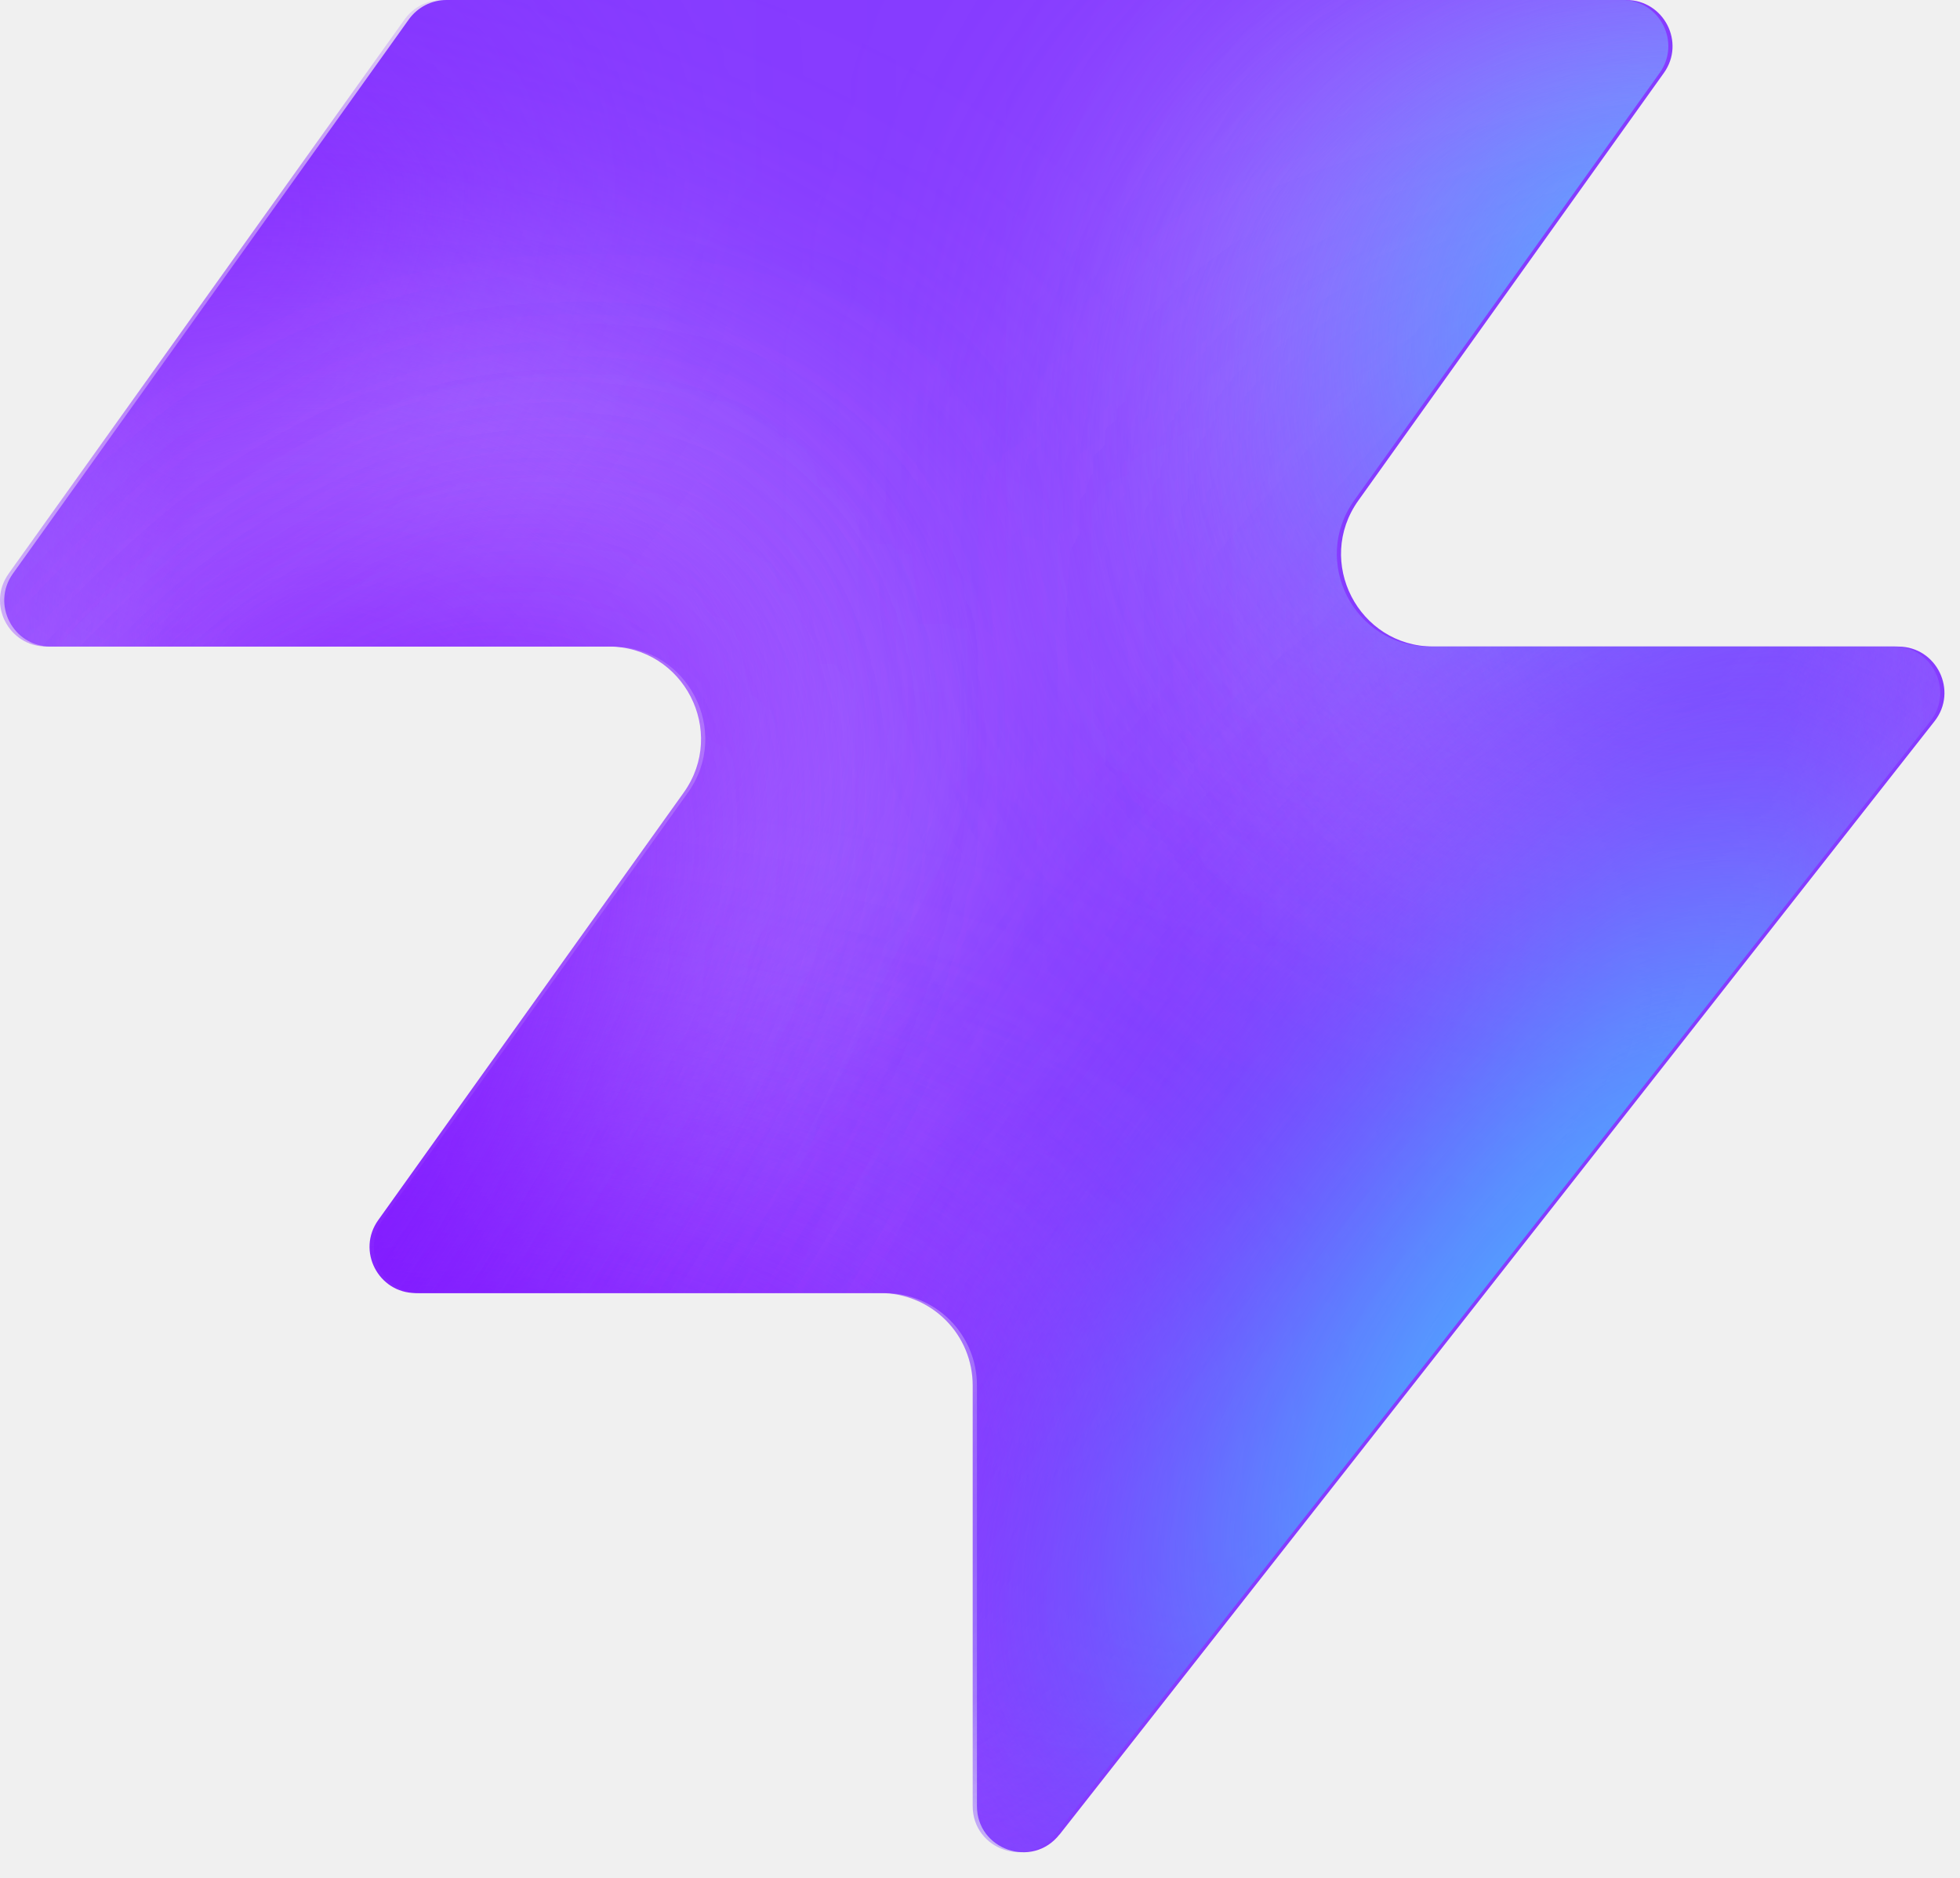
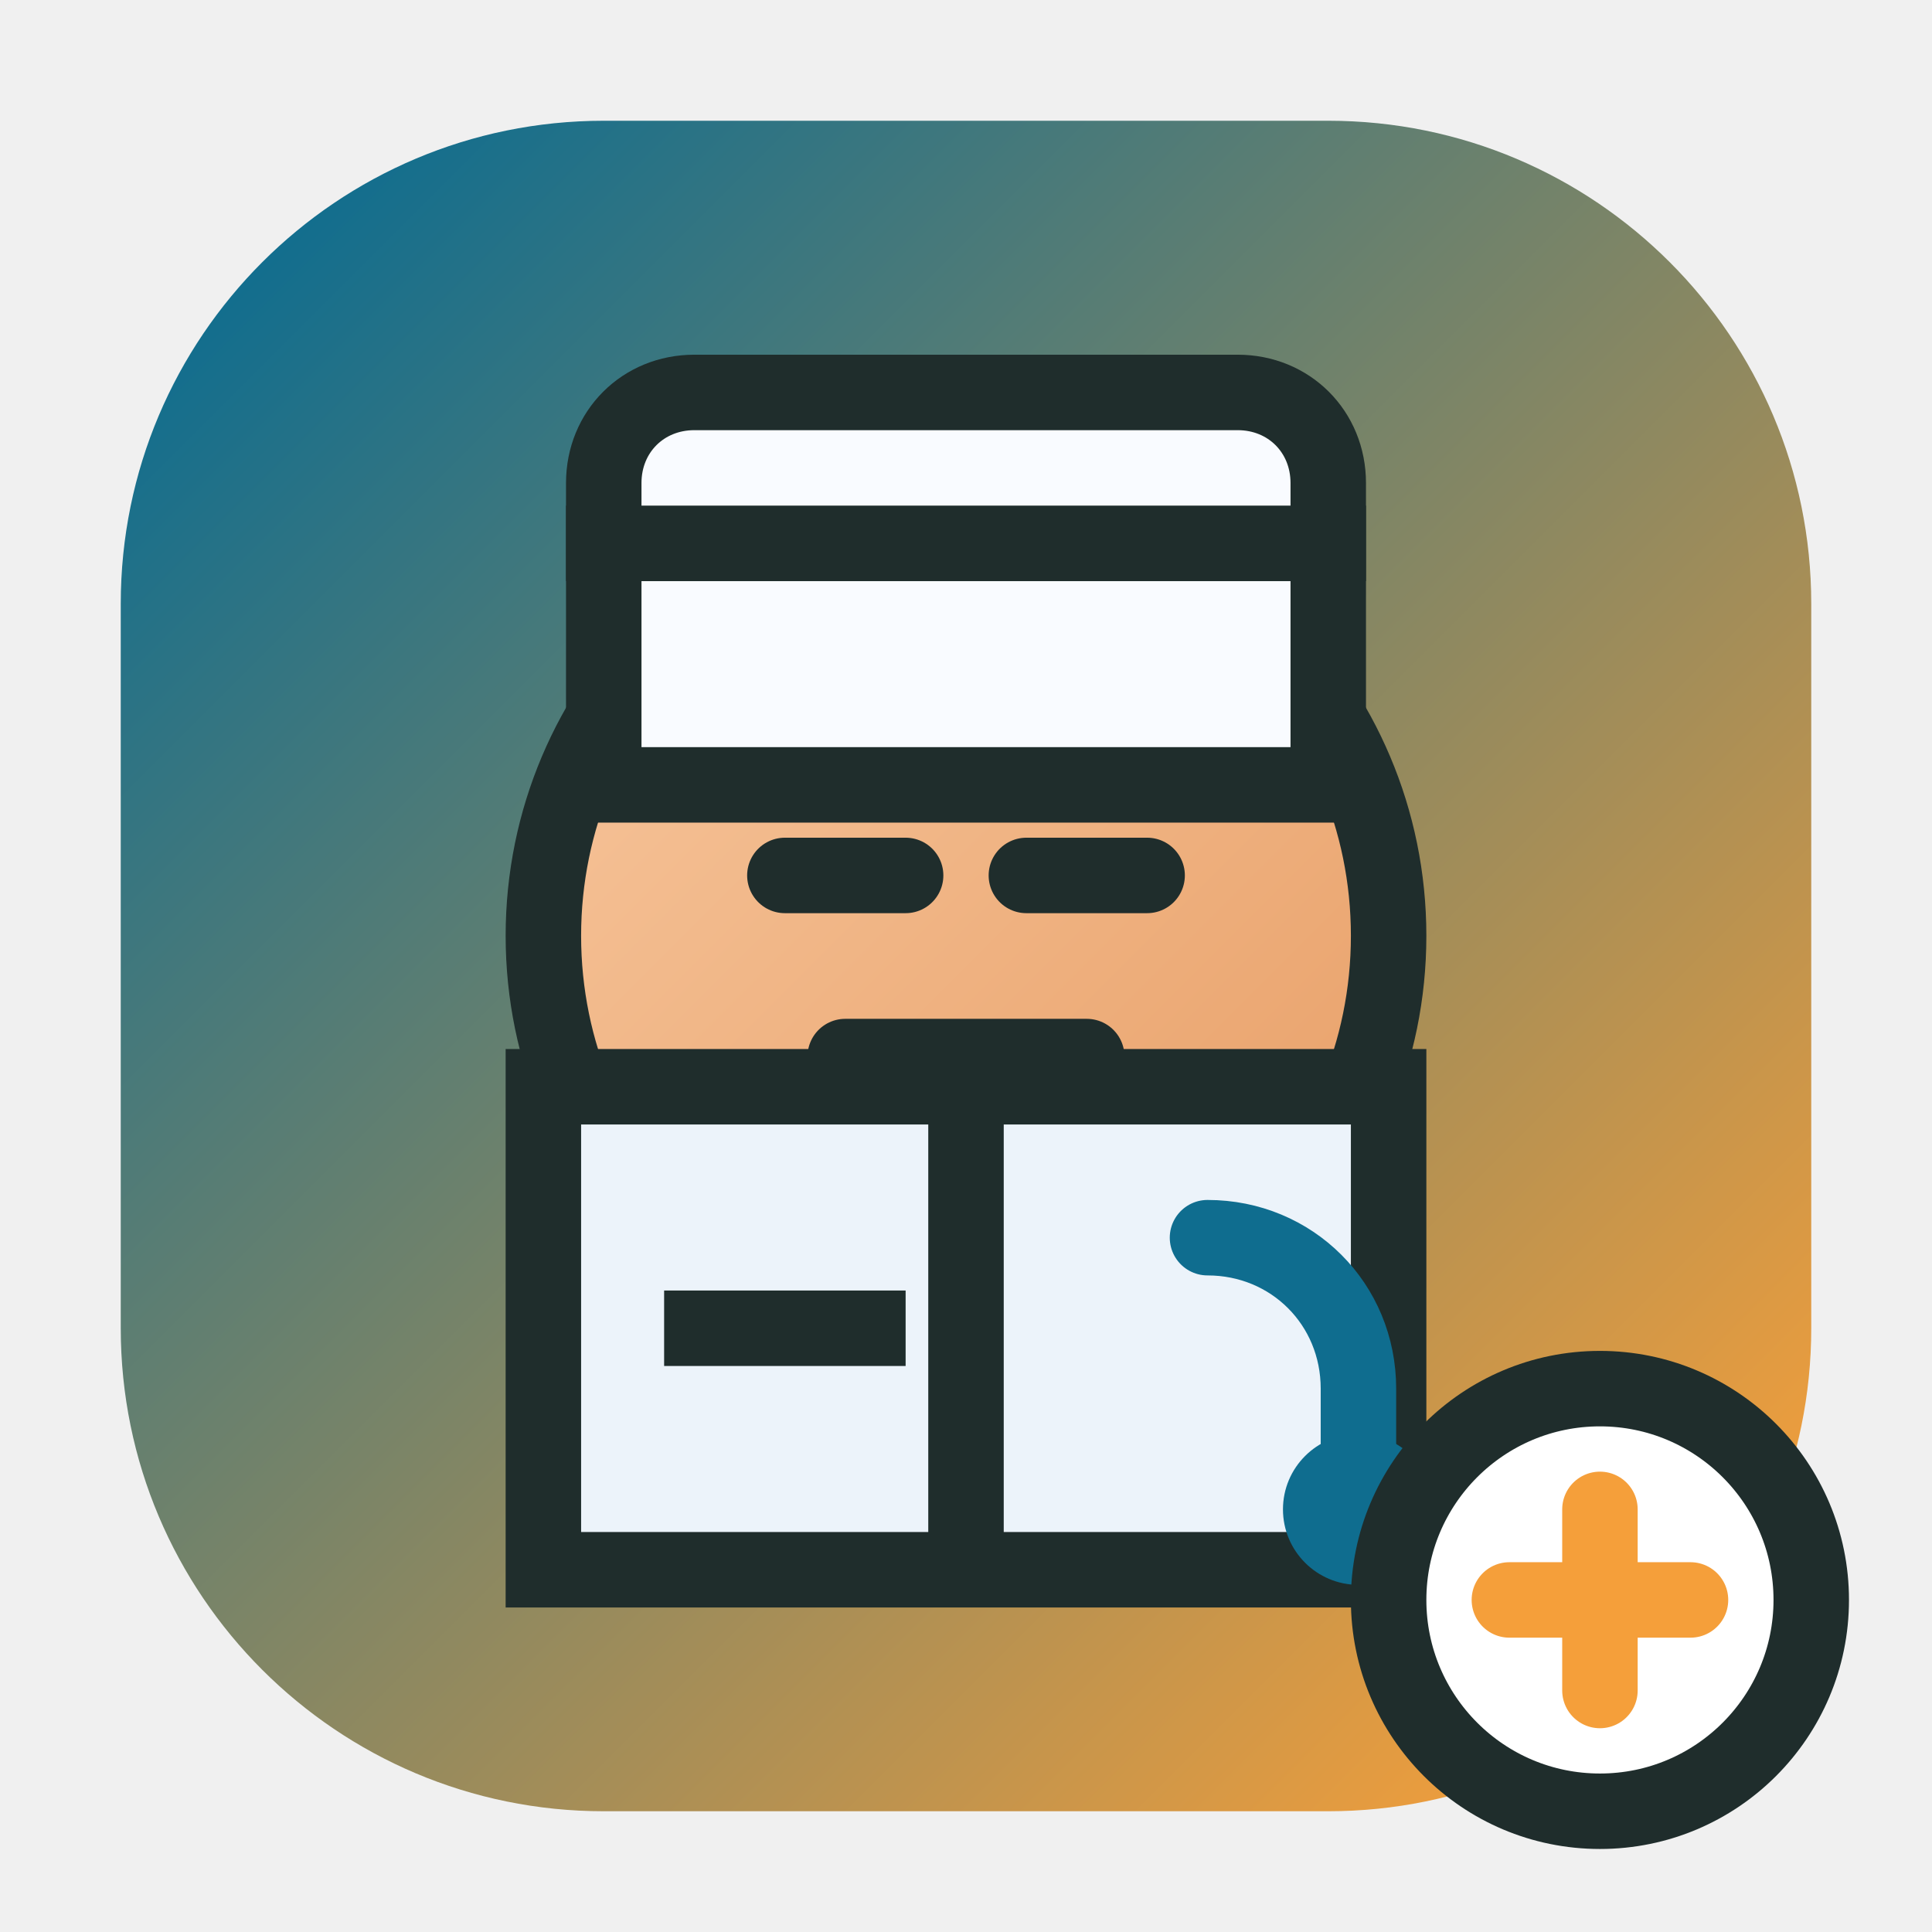
- <svg xmlns="http://www.w3.org/2000/svg" width="48" height="46" fill="none" viewBox="0 0 48 46">
-   <path fill="#863bff" d="M25.946 44.938c-.664.845-2.021.375-2.021-.698V33.937a2.26 2.26 0 0 0-2.262-2.262H10.287c-.92 0-1.456-1.04-.92-1.788l7.48-10.471c1.07-1.497 0-3.578-1.842-3.578H1.237c-.92 0-1.456-1.04-.92-1.788L10.013.474c.214-.297.556-.474.92-.474h28.894c.92 0 1.456 1.04.92 1.788l-7.48 10.471c-1.07 1.498 0 3.579 1.842 3.579h11.377c.943 0 1.473 1.088.89 1.83L25.947 44.94z" style="fill:#863bff;fill:color(display-p3 .525 .23 1);fill-opacity:1" />
-   <mask id="a" width="48" height="46" x="0" y="0" maskUnits="userSpaceOnUse" style="mask-type:alpha">
-     <path fill="#000" d="M25.842 44.938c-.664.844-2.021.375-2.021-.698V33.937a2.26 2.26 0 0 0-2.262-2.262H10.183c-.92 0-1.456-1.04-.92-1.788l7.48-10.471c1.07-1.498 0-3.579-1.842-3.579H1.133c-.92 0-1.456-1.04-.92-1.787L9.91.473c.214-.297.556-.474.92-.474h28.894c.92 0 1.456 1.04.92 1.788l-7.48 10.471c-1.07 1.498 0 3.578 1.842 3.578h11.377c.943 0 1.473 1.088.89 1.832L25.843 44.94z" style="fill:#000;fill-opacity:1" />
-   </mask>
-   <g mask="url(#a)">
-     <g filter="url(#b)">
-       <ellipse cx="5.508" cy="14.704" fill="#ede6ff" rx="5.508" ry="14.704" style="fill:#ede6ff;fill:color(display-p3 .927 .903 1);fill-opacity:1" transform="matrix(.00324 1 1 -.00324 -4.47 31.516)" />
-     </g>
-     <g filter="url(#c)">
-       <ellipse cx="10.399" cy="29.851" fill="#ede6ff" rx="10.399" ry="29.851" style="fill:#ede6ff;fill:color(display-p3 .927 .903 1);fill-opacity:1" transform="matrix(.00324 1 1 -.00324 -39.328 7.883)" />
-     </g>
-     <g filter="url(#d)">
-       <ellipse cx="5.508" cy="30.487" fill="#7e14ff" rx="5.508" ry="30.487" style="fill:#7e14ff;fill:color(display-p3 .492 .077 1);fill-opacity:1" transform="rotate(89.814 -25.913 -14.639)scale(1 -1)" />
-     </g>
-     <g filter="url(#e)">
-       <ellipse cx="5.508" cy="30.599" fill="#7e14ff" rx="5.508" ry="30.599" style="fill:#7e14ff;fill:color(display-p3 .492 .077 1);fill-opacity:1" transform="rotate(89.814 -32.644 -3.334)scale(1 -1)" />
-     </g>
-     <g filter="url(#f)">
-       <ellipse cx="5.508" cy="30.599" fill="#7e14ff" rx="5.508" ry="30.599" style="fill:#7e14ff;fill:color(display-p3 .492 .077 1);fill-opacity:1" transform="matrix(.00324 1 1 -.00324 -34.34 30.47)" />
-     </g>
-     <g filter="url(#g)">
-       <ellipse cx="14.072" cy="22.078" fill="#ede6ff" rx="14.072" ry="22.078" style="fill:#ede6ff;fill:color(display-p3 .927 .903 1);fill-opacity:1" transform="rotate(93.35 24.506 48.493)scale(-1 1)" />
-     </g>
-     <g filter="url(#h)">
-       <ellipse cx="3.47" cy="21.501" fill="#7e14ff" rx="3.47" ry="21.501" style="fill:#7e14ff;fill:color(display-p3 .492 .077 1);fill-opacity:1" transform="rotate(89.009 28.708 47.59)scale(-1 1)" />
-     </g>
-     <g filter="url(#i)">
-       <ellipse cx="3.47" cy="21.501" fill="#7e14ff" rx="3.47" ry="21.501" style="fill:#7e14ff;fill:color(display-p3 .492 .077 1);fill-opacity:1" transform="rotate(89.009 28.708 47.59)scale(-1 1)" />
-     </g>
-     <g filter="url(#j)">
-       <ellipse cx=".387" cy="8.972" fill="#7e14ff" rx="4.407" ry="29.108" style="fill:#7e14ff;fill:color(display-p3 .492 .077 1);fill-opacity:1" transform="rotate(39.51 .387 8.972)" />
-     </g>
-     <g filter="url(#k)">
-       <ellipse cx="47.523" cy="-6.092" fill="#7e14ff" rx="4.407" ry="29.108" style="fill:#7e14ff;fill:color(display-p3 .492 .077 1);fill-opacity:1" transform="rotate(37.892 47.523 -6.092)" />
-     </g>
-     <g filter="url(#l)">
-       <ellipse cx="41.412" cy="6.333" fill="#47bfff" rx="5.971" ry="9.665" style="fill:#47bfff;fill:color(display-p3 .28 .748 1);fill-opacity:1" transform="rotate(37.892 41.412 6.333)" />
-     </g>
-     <g filter="url(#m)">
-       <ellipse cx="-1.879" cy="38.332" fill="#7e14ff" rx="4.407" ry="29.108" style="fill:#7e14ff;fill:color(display-p3 .492 .077 1);fill-opacity:1" transform="rotate(37.892 -1.88 38.332)" />
-     </g>
-     <g filter="url(#n)">
-       <ellipse cx="-1.879" cy="38.332" fill="#7e14ff" rx="4.407" ry="29.108" style="fill:#7e14ff;fill:color(display-p3 .492 .077 1);fill-opacity:1" transform="rotate(37.892 -1.88 38.332)" />
-     </g>
-     <g filter="url(#o)">
-       <ellipse cx="35.651" cy="29.907" fill="#7e14ff" rx="4.407" ry="29.108" style="fill:#7e14ff;fill:color(display-p3 .492 .077 1);fill-opacity:1" transform="rotate(37.892 35.651 29.907)" />
-     </g>
-     <g filter="url(#p)">
-       <ellipse cx="38.418" cy="32.4" fill="#47bfff" rx="5.971" ry="15.297" style="fill:#47bfff;fill:color(display-p3 .28 .748 1);fill-opacity:1" transform="rotate(37.892 38.418 32.4)" />
-     </g>
-   </g>
+ <svg xmlns="http://www.w3.org/2000/svg" viewBox="0 0 64 64" fill="none">
  <defs>
-     <filter id="b" width="60.045" height="41.654" x="-19.77" y="16.149" color-interpolation-filters="sRGB" filterUnits="userSpaceOnUse">
-       <feFlood flood-opacity="0" result="BackgroundImageFix" />
-       <feBlend in="SourceGraphic" in2="BackgroundImageFix" result="shape" />
-       <feGaussianBlur result="effect1_foregroundBlur_2002_17158" stdDeviation="7.659" />
-     </filter>
-     <filter id="c" width="90.34" height="51.437" x="-54.613" y="-7.533" color-interpolation-filters="sRGB" filterUnits="userSpaceOnUse">
-       <feFlood flood-opacity="0" result="BackgroundImageFix" />
-       <feBlend in="SourceGraphic" in2="BackgroundImageFix" result="shape" />
-       <feGaussianBlur result="effect1_foregroundBlur_2002_17158" stdDeviation="7.659" />
-     </filter>
-     <filter id="d" width="79.355" height="29.4" x="-49.64" y="2.03" color-interpolation-filters="sRGB" filterUnits="userSpaceOnUse">
-       <feFlood flood-opacity="0" result="BackgroundImageFix" />
-       <feBlend in="SourceGraphic" in2="BackgroundImageFix" result="shape" />
-       <feGaussianBlur result="effect1_foregroundBlur_2002_17158" stdDeviation="4.596" />
-     </filter>
-     <filter id="e" width="79.579" height="29.4" x="-45.045" y="20.029" color-interpolation-filters="sRGB" filterUnits="userSpaceOnUse">
-       <feFlood flood-opacity="0" result="BackgroundImageFix" />
-       <feBlend in="SourceGraphic" in2="BackgroundImageFix" result="shape" />
-       <feGaussianBlur result="effect1_foregroundBlur_2002_17158" stdDeviation="4.596" />
-     </filter>
-     <filter id="f" width="79.579" height="29.4" x="-43.513" y="21.178" color-interpolation-filters="sRGB" filterUnits="userSpaceOnUse">
-       <feFlood flood-opacity="0" result="BackgroundImageFix" />
-       <feBlend in="SourceGraphic" in2="BackgroundImageFix" result="shape" />
-       <feGaussianBlur result="effect1_foregroundBlur_2002_17158" stdDeviation="4.596" />
-     </filter>
-     <filter id="g" width="74.749" height="58.852" x="15.756" y="-17.901" color-interpolation-filters="sRGB" filterUnits="userSpaceOnUse">
-       <feFlood flood-opacity="0" result="BackgroundImageFix" />
-       <feBlend in="SourceGraphic" in2="BackgroundImageFix" result="shape" />
-       <feGaussianBlur result="effect1_foregroundBlur_2002_17158" stdDeviation="7.659" />
-     </filter>
-     <filter id="h" width="61.377" height="25.362" x="23.548" y="2.284" color-interpolation-filters="sRGB" filterUnits="userSpaceOnUse">
-       <feFlood flood-opacity="0" result="BackgroundImageFix" />
-       <feBlend in="SourceGraphic" in2="BackgroundImageFix" result="shape" />
-       <feGaussianBlur result="effect1_foregroundBlur_2002_17158" stdDeviation="4.596" />
-     </filter>
-     <filter id="i" width="61.377" height="25.362" x="23.548" y="2.284" color-interpolation-filters="sRGB" filterUnits="userSpaceOnUse">
-       <feFlood flood-opacity="0" result="BackgroundImageFix" />
-       <feBlend in="SourceGraphic" in2="BackgroundImageFix" result="shape" />
-       <feGaussianBlur result="effect1_foregroundBlur_2002_17158" stdDeviation="4.596" />
-     </filter>
-     <filter id="j" width="56.045" height="63.649" x="-27.636" y="-22.853" color-interpolation-filters="sRGB" filterUnits="userSpaceOnUse">
-       <feFlood flood-opacity="0" result="BackgroundImageFix" />
-       <feBlend in="SourceGraphic" in2="BackgroundImageFix" result="shape" />
-       <feGaussianBlur result="effect1_foregroundBlur_2002_17158" stdDeviation="4.596" />
-     </filter>
-     <filter id="k" width="54.814" height="64.646" x="20.116" y="-38.415" color-interpolation-filters="sRGB" filterUnits="userSpaceOnUse">
-       <feFlood flood-opacity="0" result="BackgroundImageFix" />
-       <feBlend in="SourceGraphic" in2="BackgroundImageFix" result="shape" />
-       <feGaussianBlur result="effect1_foregroundBlur_2002_17158" stdDeviation="4.596" />
-     </filter>
-     <filter id="l" width="33.541" height="35.313" x="24.641" y="-11.323" color-interpolation-filters="sRGB" filterUnits="userSpaceOnUse">
-       <feFlood flood-opacity="0" result="BackgroundImageFix" />
-       <feBlend in="SourceGraphic" in2="BackgroundImageFix" result="shape" />
-       <feGaussianBlur result="effect1_foregroundBlur_2002_17158" stdDeviation="4.596" />
-     </filter>
-     <filter id="m" width="54.814" height="64.646" x="-29.286" y="6.009" color-interpolation-filters="sRGB" filterUnits="userSpaceOnUse">
-       <feFlood flood-opacity="0" result="BackgroundImageFix" />
-       <feBlend in="SourceGraphic" in2="BackgroundImageFix" result="shape" />
-       <feGaussianBlur result="effect1_foregroundBlur_2002_17158" stdDeviation="4.596" />
-     </filter>
-     <filter id="n" width="54.814" height="64.646" x="-29.286" y="6.009" color-interpolation-filters="sRGB" filterUnits="userSpaceOnUse">
-       <feFlood flood-opacity="0" result="BackgroundImageFix" />
-       <feBlend in="SourceGraphic" in2="BackgroundImageFix" result="shape" />
-       <feGaussianBlur result="effect1_foregroundBlur_2002_17158" stdDeviation="4.596" />
-     </filter>
-     <filter id="o" width="54.814" height="64.646" x="8.244" y="-2.416" color-interpolation-filters="sRGB" filterUnits="userSpaceOnUse">
-       <feFlood flood-opacity="0" result="BackgroundImageFix" />
-       <feBlend in="SourceGraphic" in2="BackgroundImageFix" result="shape" />
-       <feGaussianBlur result="effect1_foregroundBlur_2002_17158" stdDeviation="4.596" />
-     </filter>
-     <filter id="p" width="39.409" height="43.623" x="18.713" y="10.588" color-interpolation-filters="sRGB" filterUnits="userSpaceOnUse">
-       <feFlood flood-opacity="0" result="BackgroundImageFix" />
-       <feBlend in="SourceGraphic" in2="BackgroundImageFix" result="shape" />
-       <feGaussianBlur result="effect1_foregroundBlur_2002_17158" stdDeviation="4.596" />
-     </filter>
+     <linearGradient id="bg" x1="8" y1="8" x2="56" y2="56" gradientUnits="userSpaceOnUse">
+       <stop stop-color="#0f6d8f" />
+       <stop offset="1" stop-color="#f59f3a" />
+     </linearGradient>
+     <linearGradient id="face" x1="20" y1="20" x2="44" y2="44" gradientUnits="userSpaceOnUse">
+       <stop stop-color="#f6c49a" />
+       <stop offset="1" stop-color="#e89f67" />
+     </linearGradient>
  </defs>
+   <rect x="4" y="4" width="56" height="56" rx="16" fill="url(#bg)" />
+   <circle cx="32" cy="31" r="14" fill="url(#face)" stroke="#1f2d2c" stroke-width="2.5" />
+   <path d="M20 18h24v8H20z" fill="#f9fbff" stroke="#1f2d2c" stroke-width="2.5" />
+   <path d="M23 13h18c1.7 0 3 1.3 3 3v2H20v-2c0-1.7 1.3-3 3-3z" fill="#f9fbff" stroke="#1f2d2c" stroke-width="2.5" />
+   <path d="M18 36h28v16H18z" fill="#ecf3fa" stroke="#1f2d2c" stroke-width="2.5" />
+   <path d="M32 36v16" stroke="#1f2d2c" stroke-width="2.5" />
+   <path d="M22 44h8" stroke="#1f2d2c" stroke-width="2.5" />
+   <path d="M40 41c2.8 0 5 2.2 5 5v2" stroke="#0f6d8f" stroke-width="2.5" stroke-linecap="round" />
+   <circle cx="45" cy="50" r="2.5" fill="#0f6d8f" />
+   <path d="M26 29h4" stroke="#1f2d2c" stroke-width="2.5" stroke-linecap="round" />
+   <path d="M34 29h4" stroke="#1f2d2c" stroke-width="2.5" stroke-linecap="round" />
+   <path d="M28 35h8" stroke="#1f2d2c" stroke-width="2.5" stroke-linecap="round" />
+   <circle cx="53" cy="53" r="7" fill="#ffffff" stroke="#1f2d2c" stroke-width="2.5" />
+   <path d="M53 50v6M50 53h6" stroke="#f59f3a" stroke-width="2.5" stroke-linecap="round" />
</svg>
